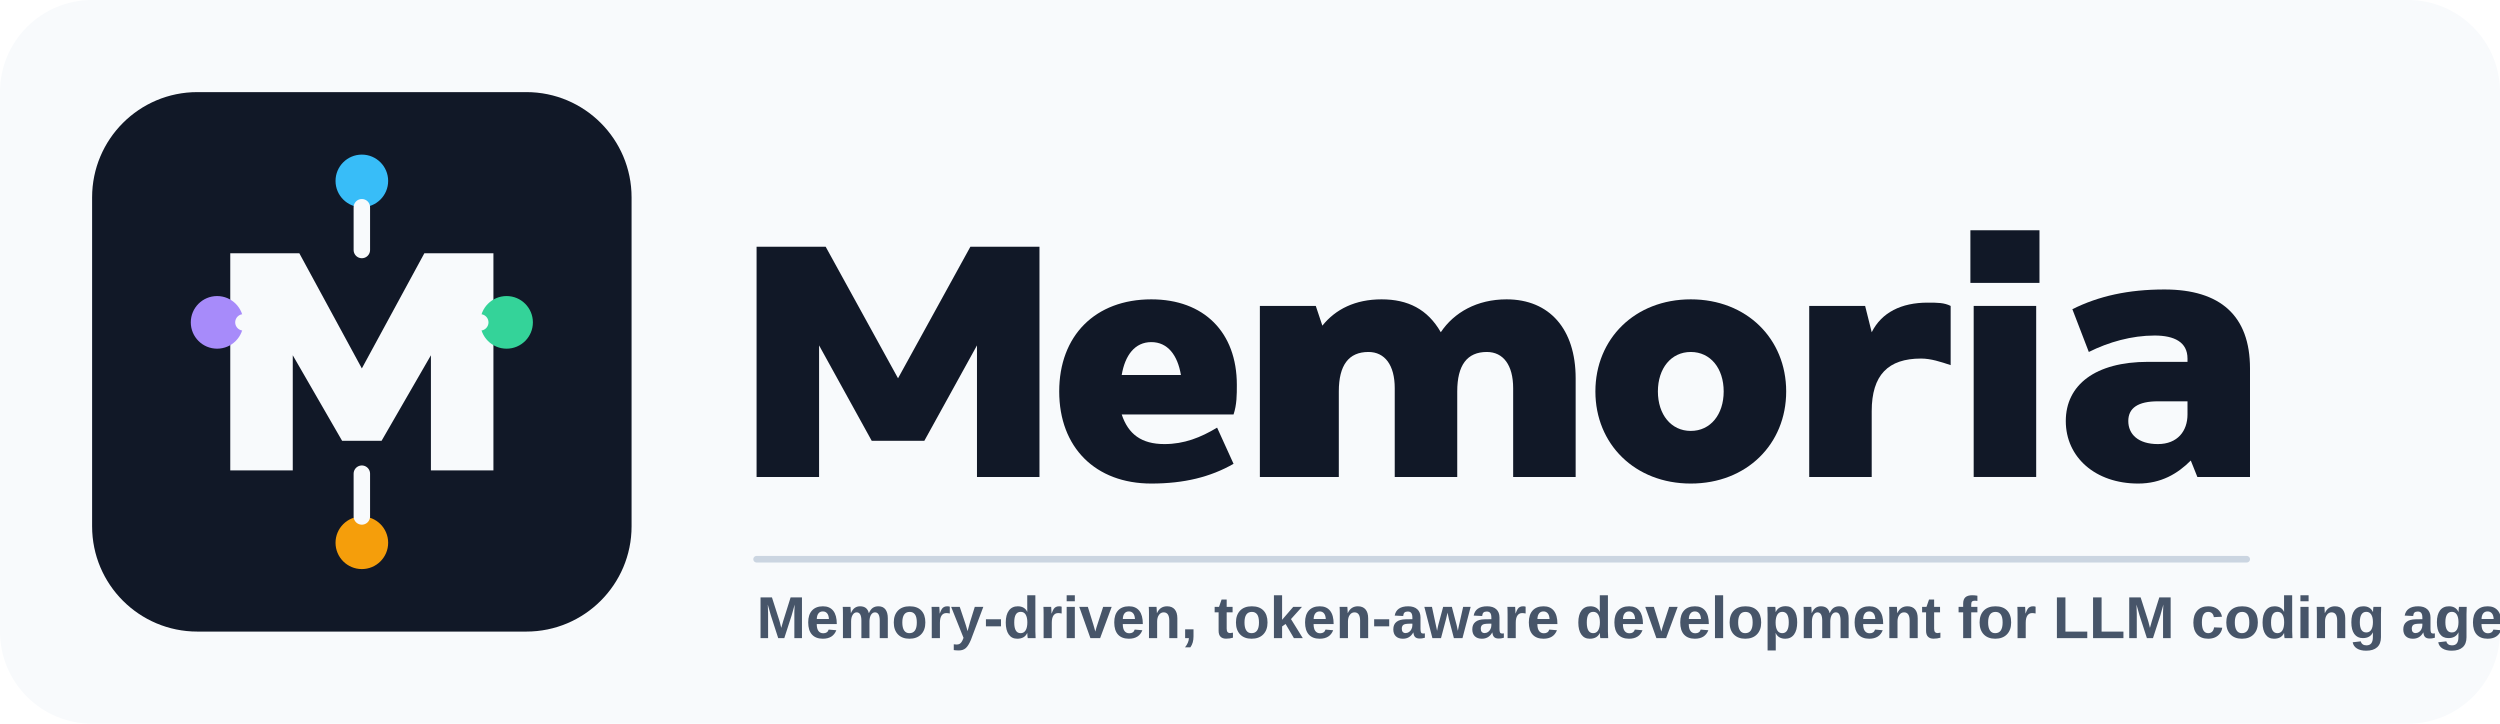
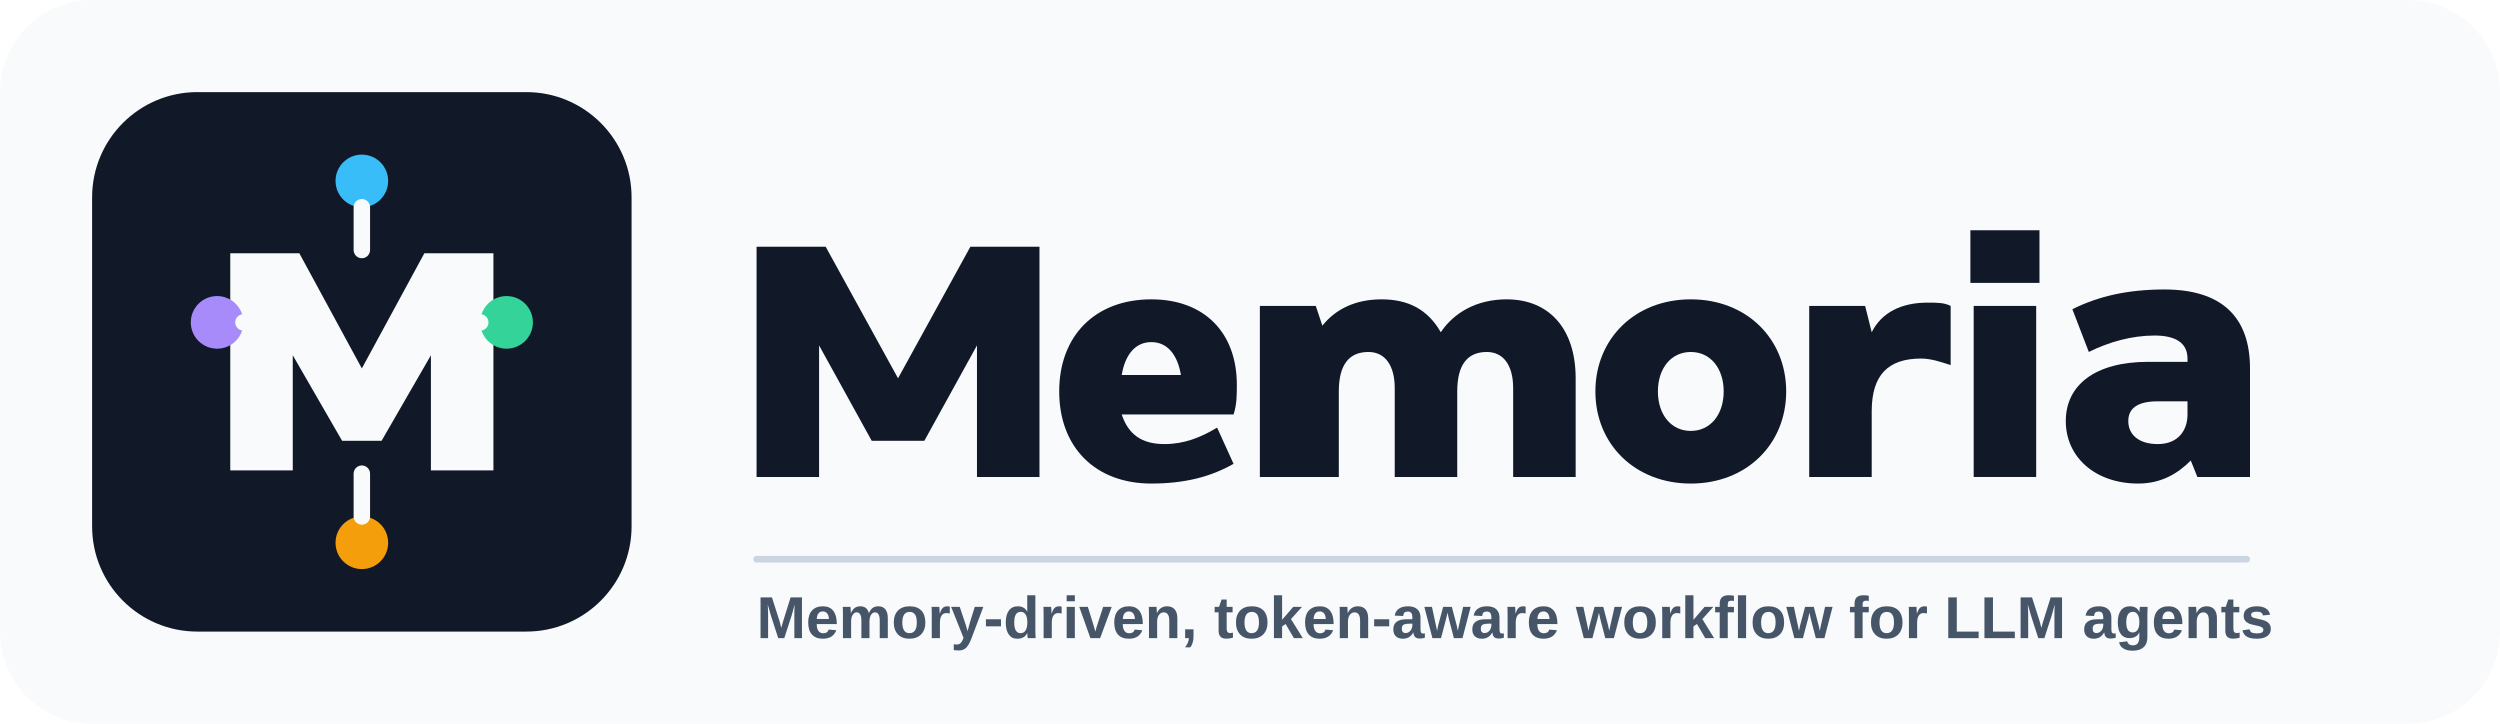
<svg xmlns="http://www.w3.org/2000/svg" width="760" height="220" viewBox="0 0 760 220" fill="none" role="img" aria-labelledby="title desc">
  <rect width="760" height="220" rx="28" fill="#F8FAFC" />
  <rect x="28" y="28" width="164" height="164" rx="32" fill="#111827" />
  <path d="M70 143V77H91L110 112L129 77H150V143H131V108L116 134H104L89 108V143H70Z" fill="#F8FAFC" />
  <circle cx="110" cy="55" r="8" fill="#38BDF8" />
  <circle cx="154" cy="98" r="8" fill="#34D399" />
  <circle cx="110" cy="165" r="8" fill="#F59E0B" />
  <circle cx="66" cy="98" r="8" fill="#A78BFA" />
  <path d="M110 63V76M146 98H131M110 144V157M74 98H89" stroke="#F8FAFC" stroke-width="5" stroke-linecap="round" />
  <path d="M230 145V75H251L273 115L295 75H316V145H297V105L281 134H265L249 105V145H230Z" fill="#111827" />
  <path d="M350 147C333 147 322 136 322 119C322 102 333 91 350 91C366 91 376 101 376 117C376 120 376 123 375 126H341C343 132 347 135 354 135C360 135 365 133 370 130L375 141C368 145 360 147 350 147ZM341 114H359C358 108 355 104 350 104C345 104 342 108 341 114Z" fill="#111827" />
  <path d="M383 145V93H400L402 99C406 94 412 91 420 91C428 91 434 94 438 101C442 95 449 91 458 91C471 91 479 100 479 115V145H460V118C460 111 457 107 452 107C446 107 443 111 443 119V145H424V118C424 111 421 107 416 107C410 107 407 111 407 119V145H383Z" fill="#111827" />
  <path d="M514 147C497 147 485 135 485 119C485 103 497 91 514 91C531 91 543 103 543 119C543 135 531 147 514 147ZM514 131C520 131 524 126 524 119C524 112 520 107 514 107C508 107 504 112 504 119C504 126 508 131 514 131Z" fill="#111827" />
  <path d="M550 145V93H567L569 101C572 95 578 92 586 92C589 92 591 92 593 93V111C590 110 587 109 584 109C574 109 569 114 569 125V145H550Z" fill="#111827" />
  <path d="M600 145V93H619V145H600ZM599 86V70H620V86H599Z" fill="#111827" />
  <path d="M650 147C637 147 628 139 628 128C628 117 637 110 653 110H665V109C665 104 661 102 655 102C648 102 641 104 635 107L630 94C638 90 647 88 658 88C675 88 684 96 684 112V145H668L666 140C662 144 657 147 650 147ZM656 135C662 135 665 131 665 126V122H656C650 122 647 124 647 128C647 132 650 135 656 135Z" fill="#111827" />
  <path d="M230 170H683" stroke="#CBD5E1" stroke-width="2" stroke-linecap="round" />
-   <text x="230" y="194" fill="#475569" font-family="Arial, Helvetica, sans-serif" font-size="18" font-weight="600">Memory-driven, token-aware development for LLM coding agents</text>
+   <text x="230" y="194" fill="#475569" font-family="Arial, Helvetica, sans-serif" font-size="18" font-weight="600">Memory-driven, token-aware workflow for LLM agents</text>
</svg>
